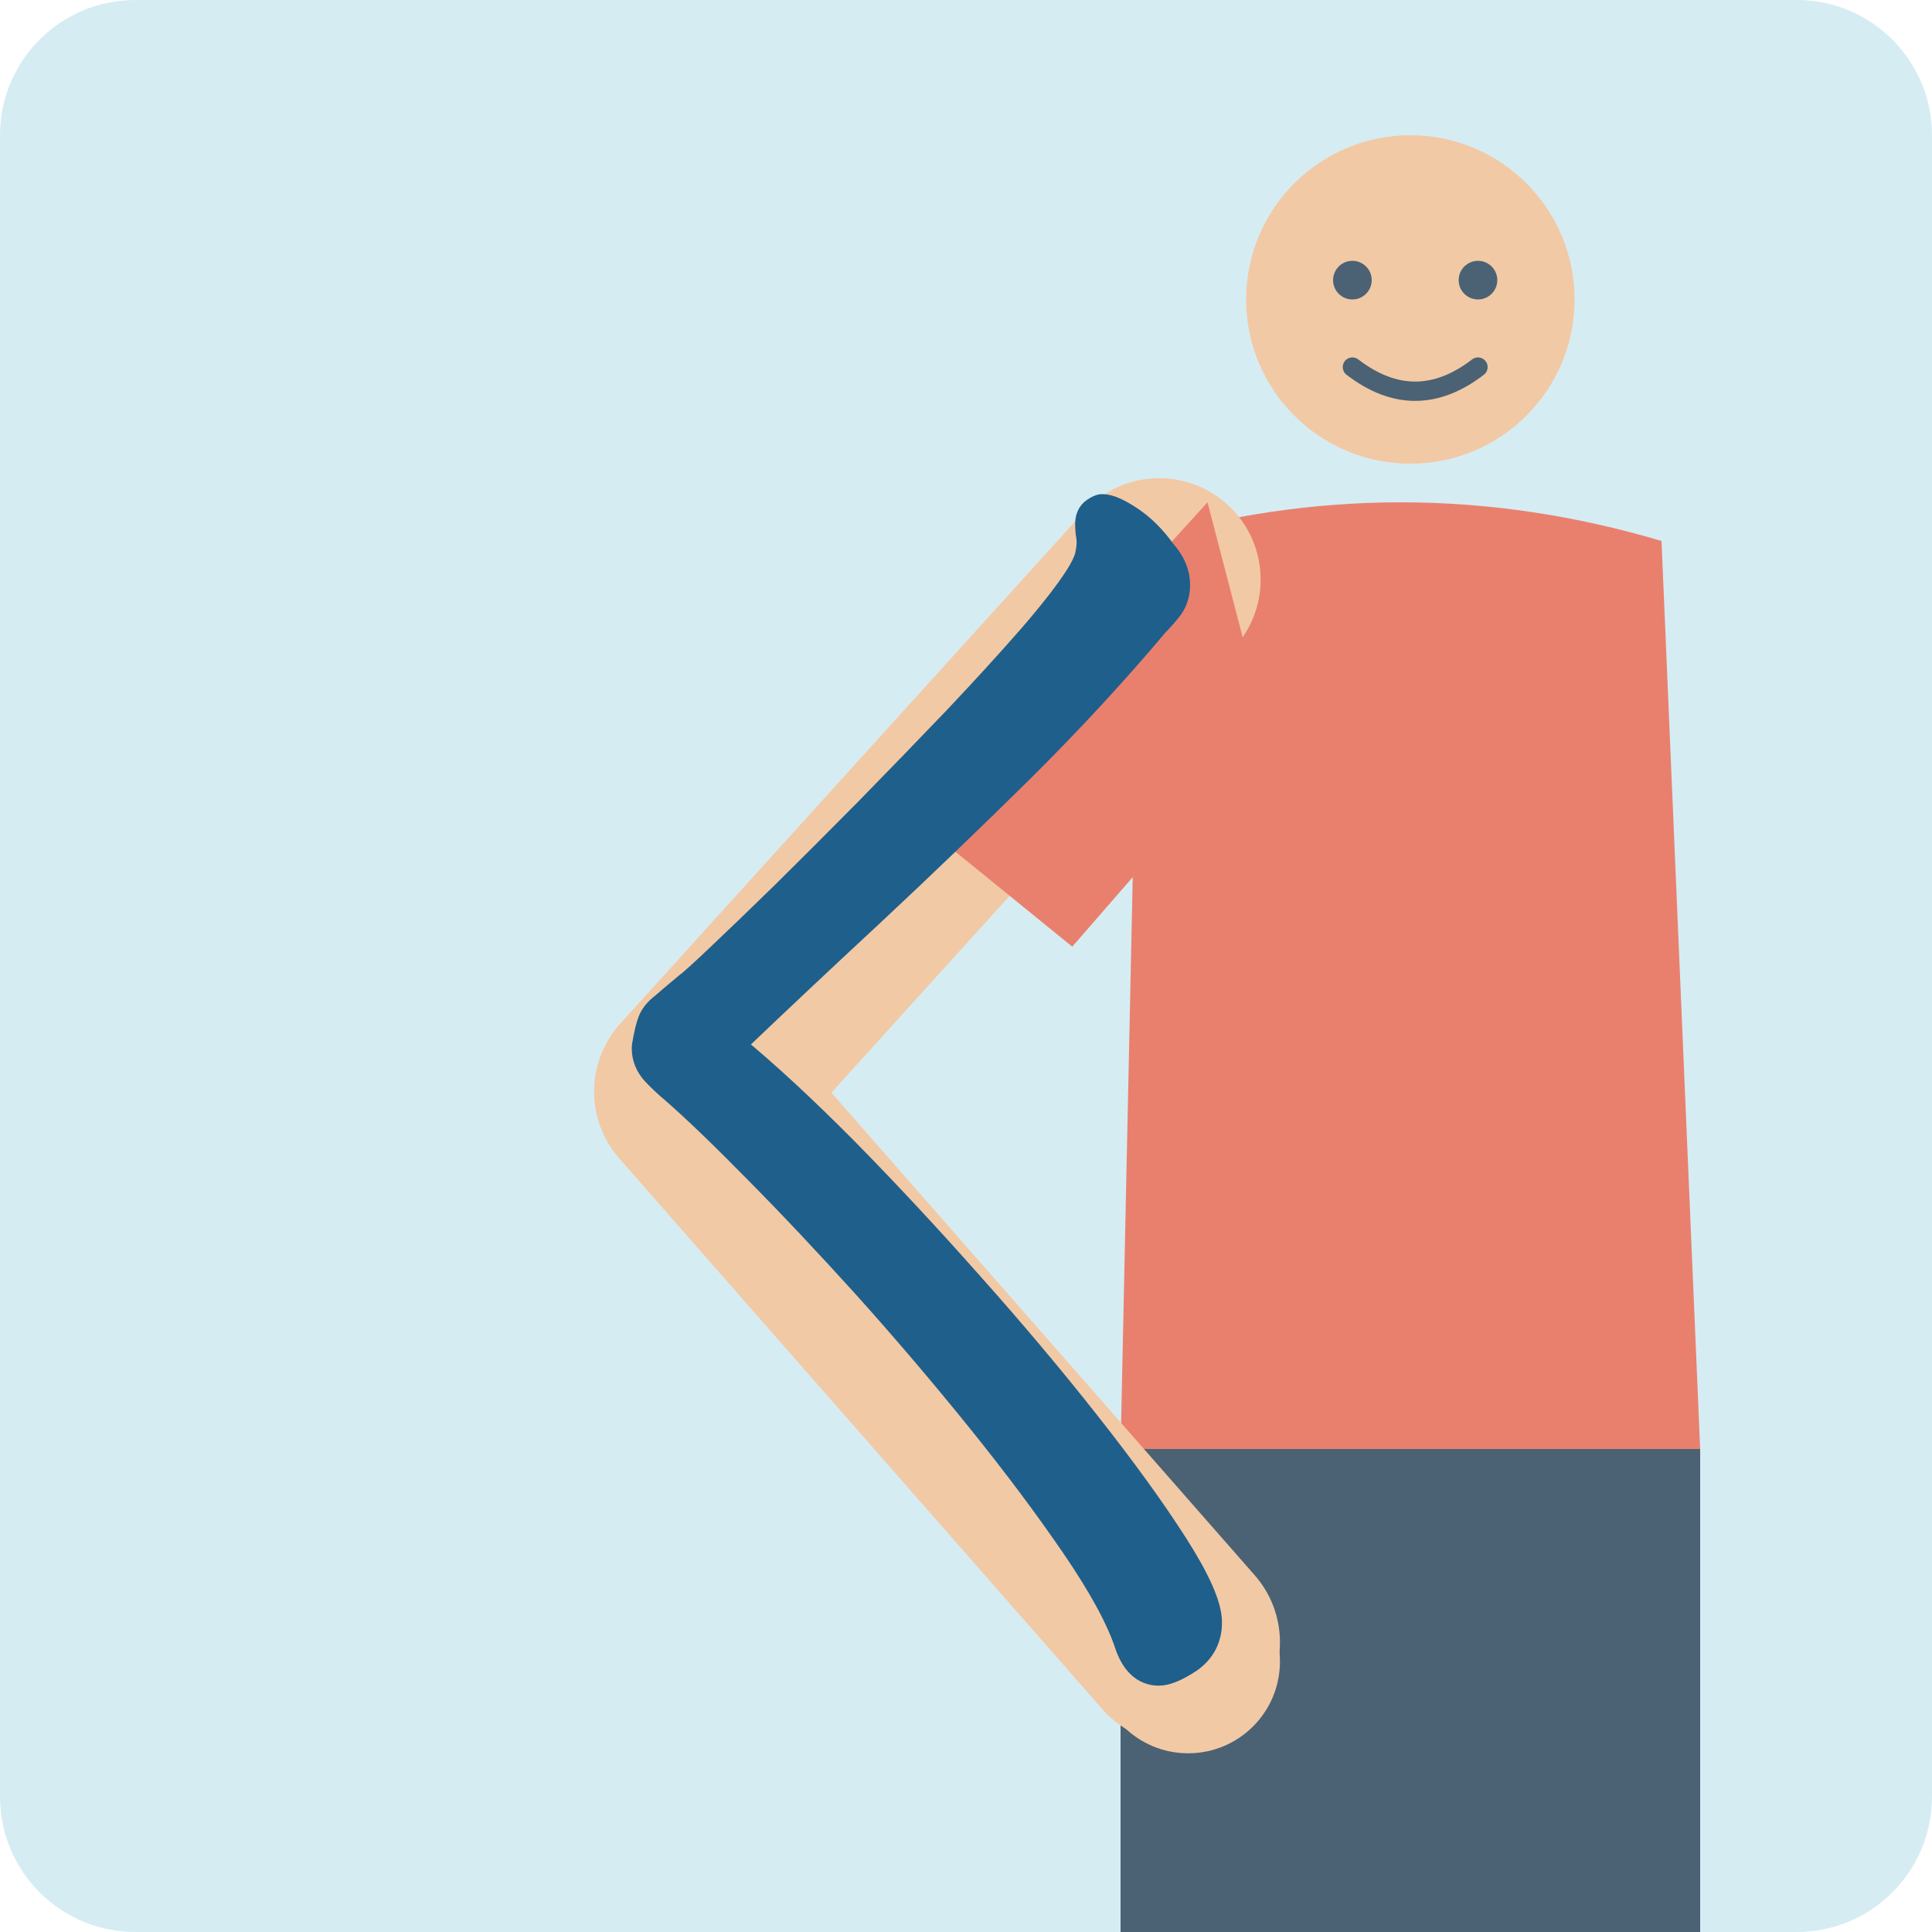
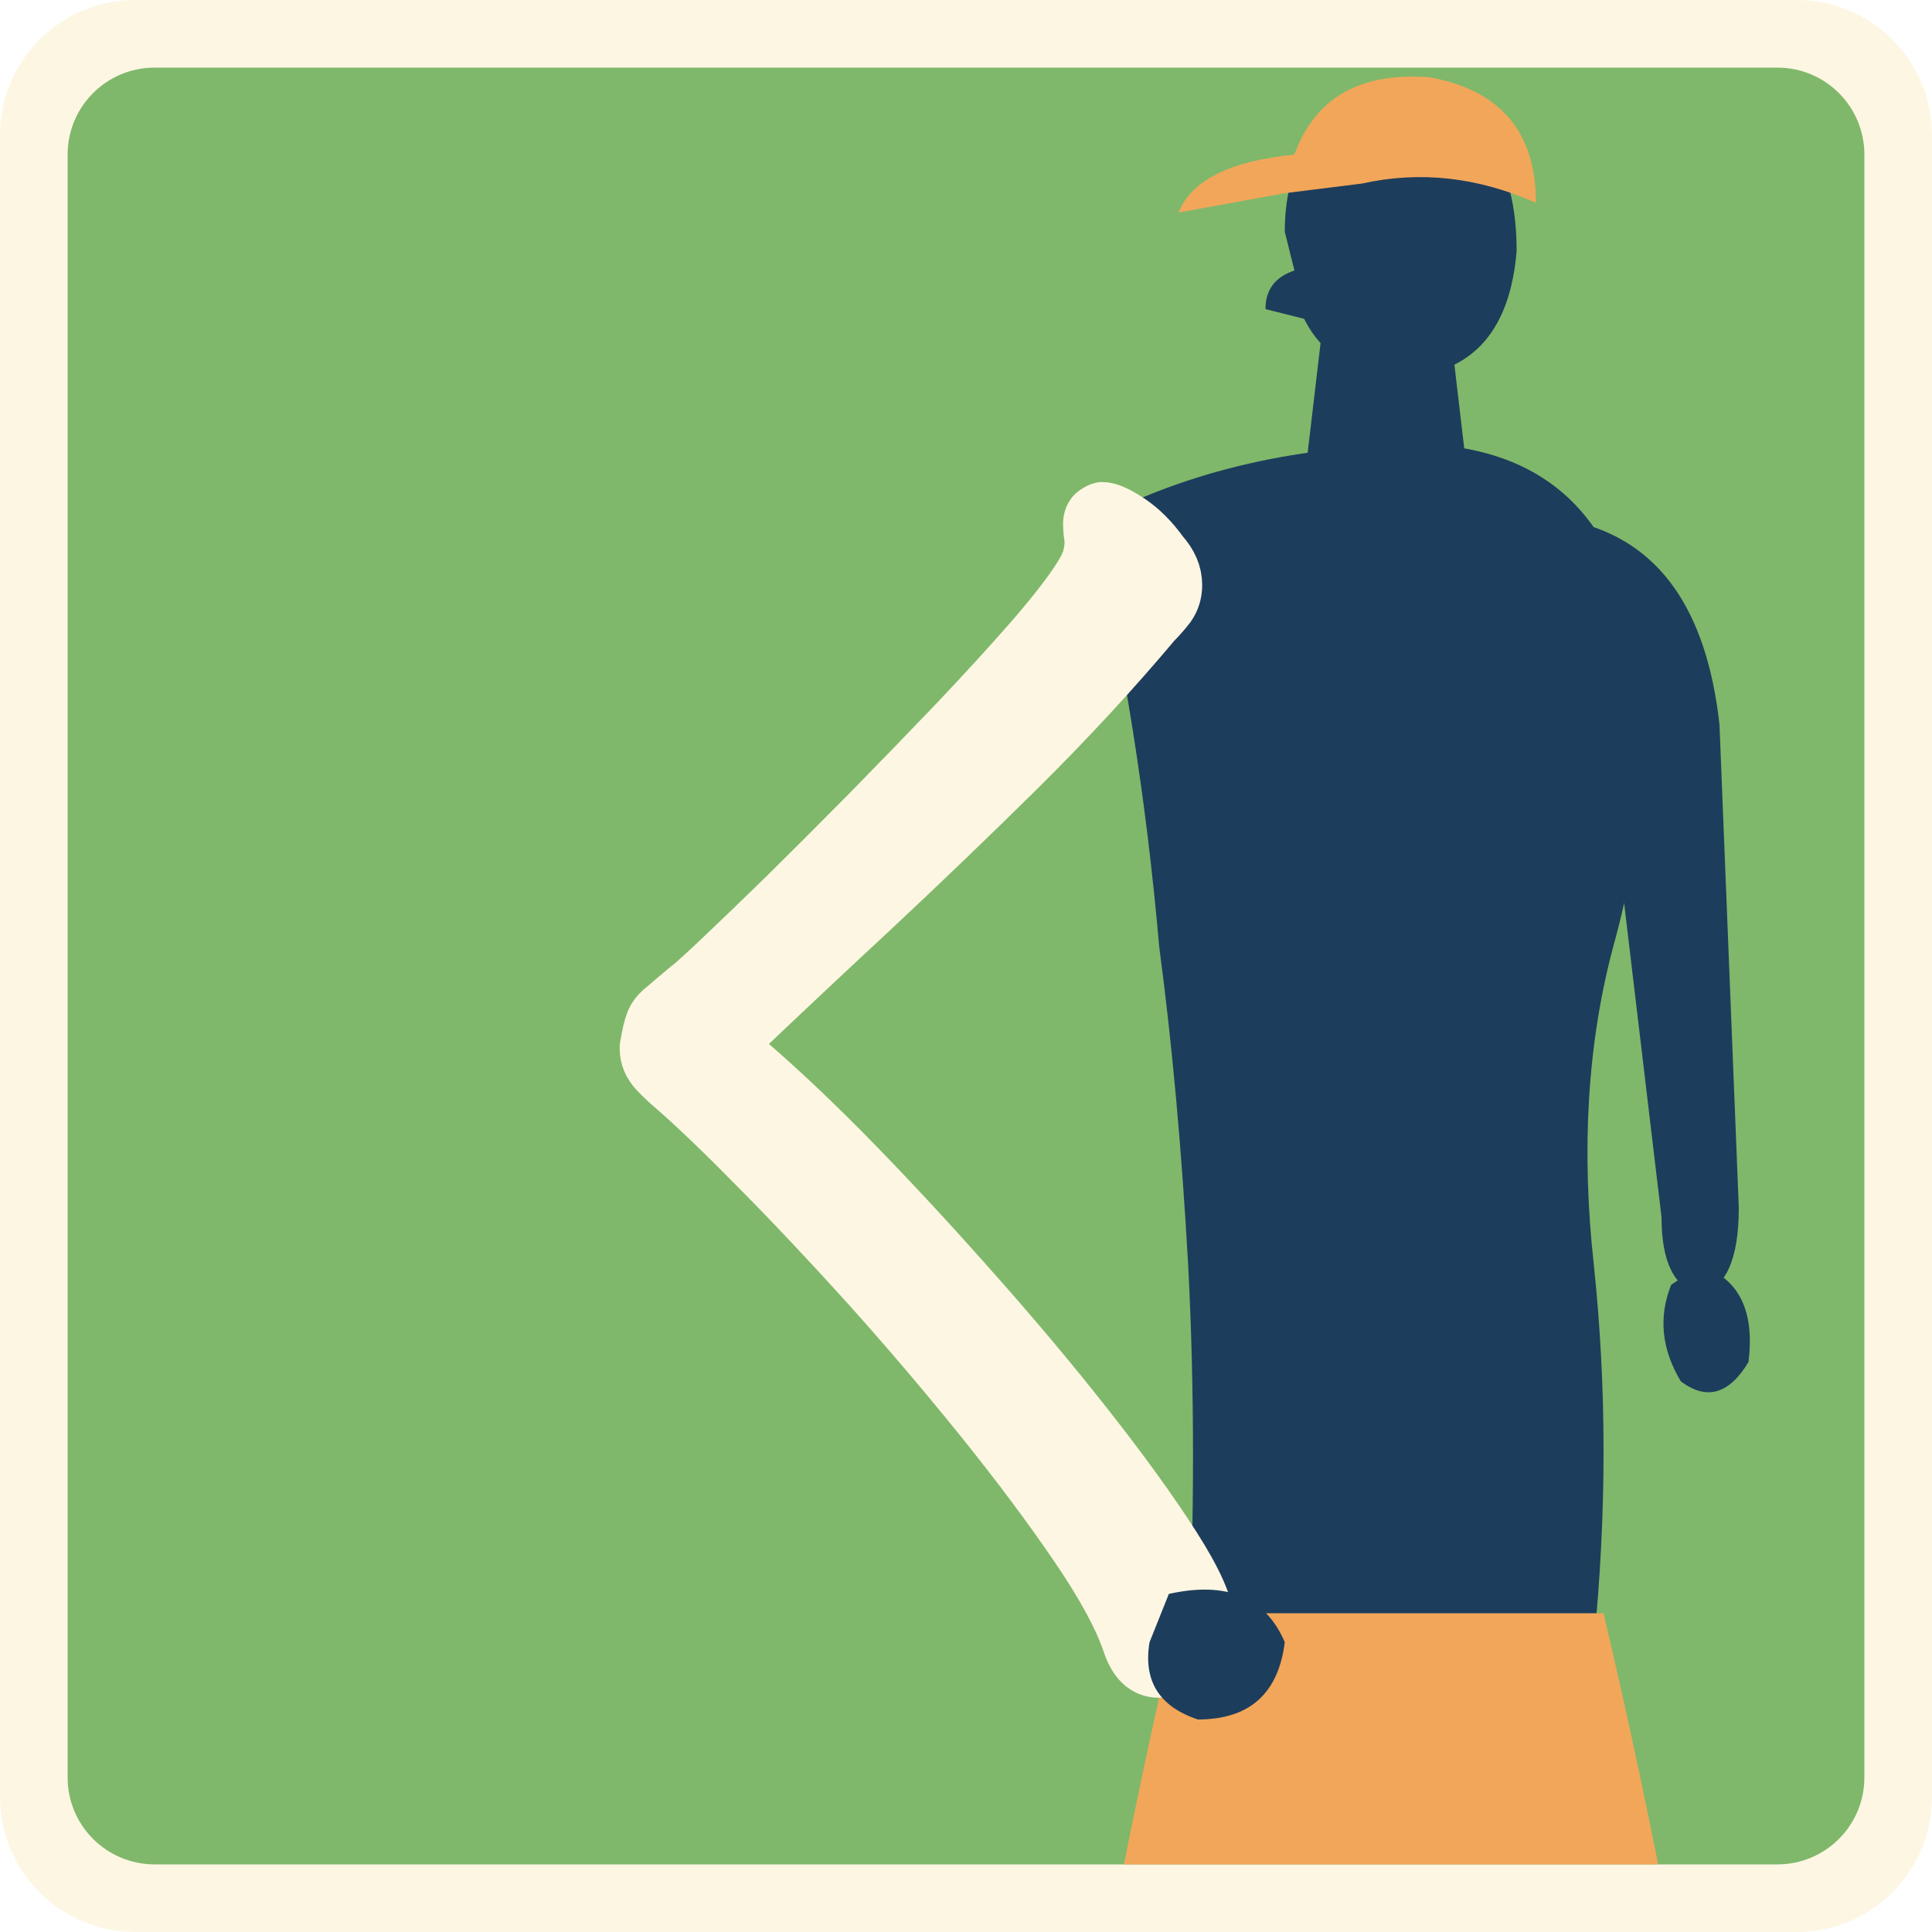
<svg xmlns="http://www.w3.org/2000/svg" viewBox="0 0 400 400">
-   <rect width="400" height="400" rx="28" fill="#d6ecf3" />
-   <path d="M236 112Q290 96 344 112L352 300H232Z" fill="#e9806e" />
-   <path d="M232 300H352V400H232Z" fill="#4a6274" />
-   <circle cx="292" cy="62" r="34" fill="#f2c9a5" />
-   <g fill="#4a6274">
-     <circle cx="280" cy="58" r="4" />
-     <circle cx="306" cy="58" r="4" />
+   <rect width="400" height="400" rx="28" fill="#fdf6e3" />
+   <defs>
+     <clipPath id="card">
+       <rect x="14" y="14" width="372" height="372" rx="18" />
+     </clipPath>
+   </defs>
+   <rect x="14" y="14" width="372" height="372" rx="18" fill="#7fb86a" />
+   <g clip-path="url(#card)">
+     <path d="M226 108Q256 92 296 92Q330 94 338 128Q344 160 334 196Q326 226 330 262Q334 300 330 340L246 344Q248 300 246 262Q244 226 240 196Q236 150 226 108Z" fill="#1d3d5c" />
+     <path d="M326 108Q352 114 356 150L360 250Q360 266 352 268Q344 266 344 252L334 168Z" fill="#1d3d5c" />
+     <path d="M352 262Q364 266 362 282Q356 292 348 286Q342 276 346 266Z" fill="#1d3d5c" />
+     <path d="M244 334H332Q340 368 346 400H230Q236 368 244 334Z" fill="#f2a65a" />
+     <path d="M274 66Q286 72 300 66L304 100H270Z" fill="#1d3d5c" />
  </g>
-   <path d="M280 76Q293 86 306 76" fill="none" stroke="#4a6274" stroke-width="4" stroke-linecap="round" />
-   <path d="M240 120L144 226L244 340" fill="none" stroke="#f2c9a5" stroke-width="42" stroke-linejoin="round" stroke-linecap="round" />
-   <path d="M250 104L190 170L222 196L262 150Z" fill="#e9806e" />
-   <circle cx="246" cy="344" r="19" fill="#f2c9a5" />
-   <path id="glyph" d="M134.3 216.8L134.3 217.1Q134.3 219.5 136.1 221.5Q137.9 223.4 139.7 224.9Q146.6 230.9 157.2 241.7Q167.9 252.5 180.1 266.0Q192.2 279.5 203.5 293.5Q214.7 307.4 223.1 319.7Q231.5 332.0 234.2 340.1Q236.0 345.5 239.9 345.5Q242.0 345.5 245.8 343.0Q249.5 340.4 249.5 335.9Q249.5 331.1 242.6 320.3Q235.7 309.5 224.6 295.4Q213.5 281.3 200.3 266.5Q187.1 251.6 174.4 238.7Q161.6 225.8 151.4 217.4Q151.1 217.1 151.1 216.5Q151.1 215.6 151.7 215.0Q164.9 202.4 180.2 188.2Q195.5 173.9 210.8 158.8Q226.1 143.6 238.7 128.6Q240.2 127.1 241.6 125.3Q242.9 123.5 242.9 121.1Q242.9 117.8 240.2 114.8Q237.2 110.6 233.6 108.2Q230.0 105.8 228.2 105.8Q227.9 105.8 227.0 106.4Q226.1 107.0 226.1 108.5Q226.1 109.4 226.2 110.3Q226.4 111.2 226.4 112.4Q226.4 113.6 226.0 115.4Q225.5 117.2 224.0 119.6Q221.0 124.4 214.1 132.4Q207.2 140.3 198.4 149.6Q189.5 158.9 180.2 168.4Q170.9 177.8 162.8 185.8Q154.7 193.7 149.3 198.8Q143.9 203.9 143.0 204.5Q139.4 207.5 137.8 208.9Q136.1 210.2 135.5 211.7Q134.9 213.2 134.3 216.8Z" fill="#1f5f8b" stroke="#1f5f8b" stroke-width="7" stroke-linejoin="round" />
+   <path id="glyph" d="M134.3 216.8L134.3 217.1Q134.3 219.5 136.1 221.5Q137.9 223.4 139.7 224.9Q146.6 230.9 157.2 241.7Q167.9 252.5 180.1 266.0Q192.2 279.5 203.5 293.5Q214.7 307.4 223.1 319.7Q231.5 332.0 234.2 340.1Q236.0 345.5 239.9 345.5Q242.0 345.5 245.8 343.0Q249.5 340.4 249.5 335.9Q249.5 331.1 242.6 320.3Q235.7 309.5 224.6 295.4Q213.5 281.3 200.3 266.5Q187.1 251.6 174.4 238.7Q161.6 225.8 151.4 217.4Q151.1 217.1 151.1 216.5Q151.1 215.6 151.7 215.0Q164.9 202.4 180.2 188.2Q195.5 173.9 210.8 158.8Q226.1 143.6 238.7 128.6Q240.2 127.1 241.6 125.3Q242.9 123.5 242.9 121.1Q242.9 117.8 240.2 114.8Q237.2 110.6 233.6 108.2Q230.0 105.8 228.2 105.8Q227.9 105.8 227.0 106.4Q226.1 107.0 226.1 108.5Q226.1 109.4 226.2 110.3Q226.4 111.2 226.4 112.4Q226.4 113.6 226.0 115.4Q225.5 117.2 224.0 119.6Q221.0 124.4 214.1 132.4Q207.2 140.3 198.4 149.6Q189.5 158.9 180.2 168.4Q170.9 177.8 162.8 185.8Q154.7 193.7 149.3 198.8Q143.9 203.9 143.0 204.5Q139.4 207.5 137.8 208.9Q136.1 210.2 135.5 211.7Q134.9 213.2 134.3 216.8Z" fill="#fdf6e3" stroke="#fdf6e3" stroke-width="12" stroke-linejoin="round" />
+   <g clip-path="url(#card)">
+     <path d="M242 330Q260 326 266 340Q264 356 248 356Q236 352 238 340Z" fill="#1d3d5c" />
+     <path d="M266 48Q266 22 292 22Q314 24 314 52Q312 76 292 78Q276 78 270 66L262 64Q262 58 268 56Z" fill="#1d3d5c" />
+     <path d="M266 40Q270 14 296 16Q318 20 318 42Q300 34 282 38Z" fill="#f2a65a" />
+     <path d="M266 40L244 44Q248 34 268 32Z" fill="#f2a65a" />
+   </g>
</svg>
